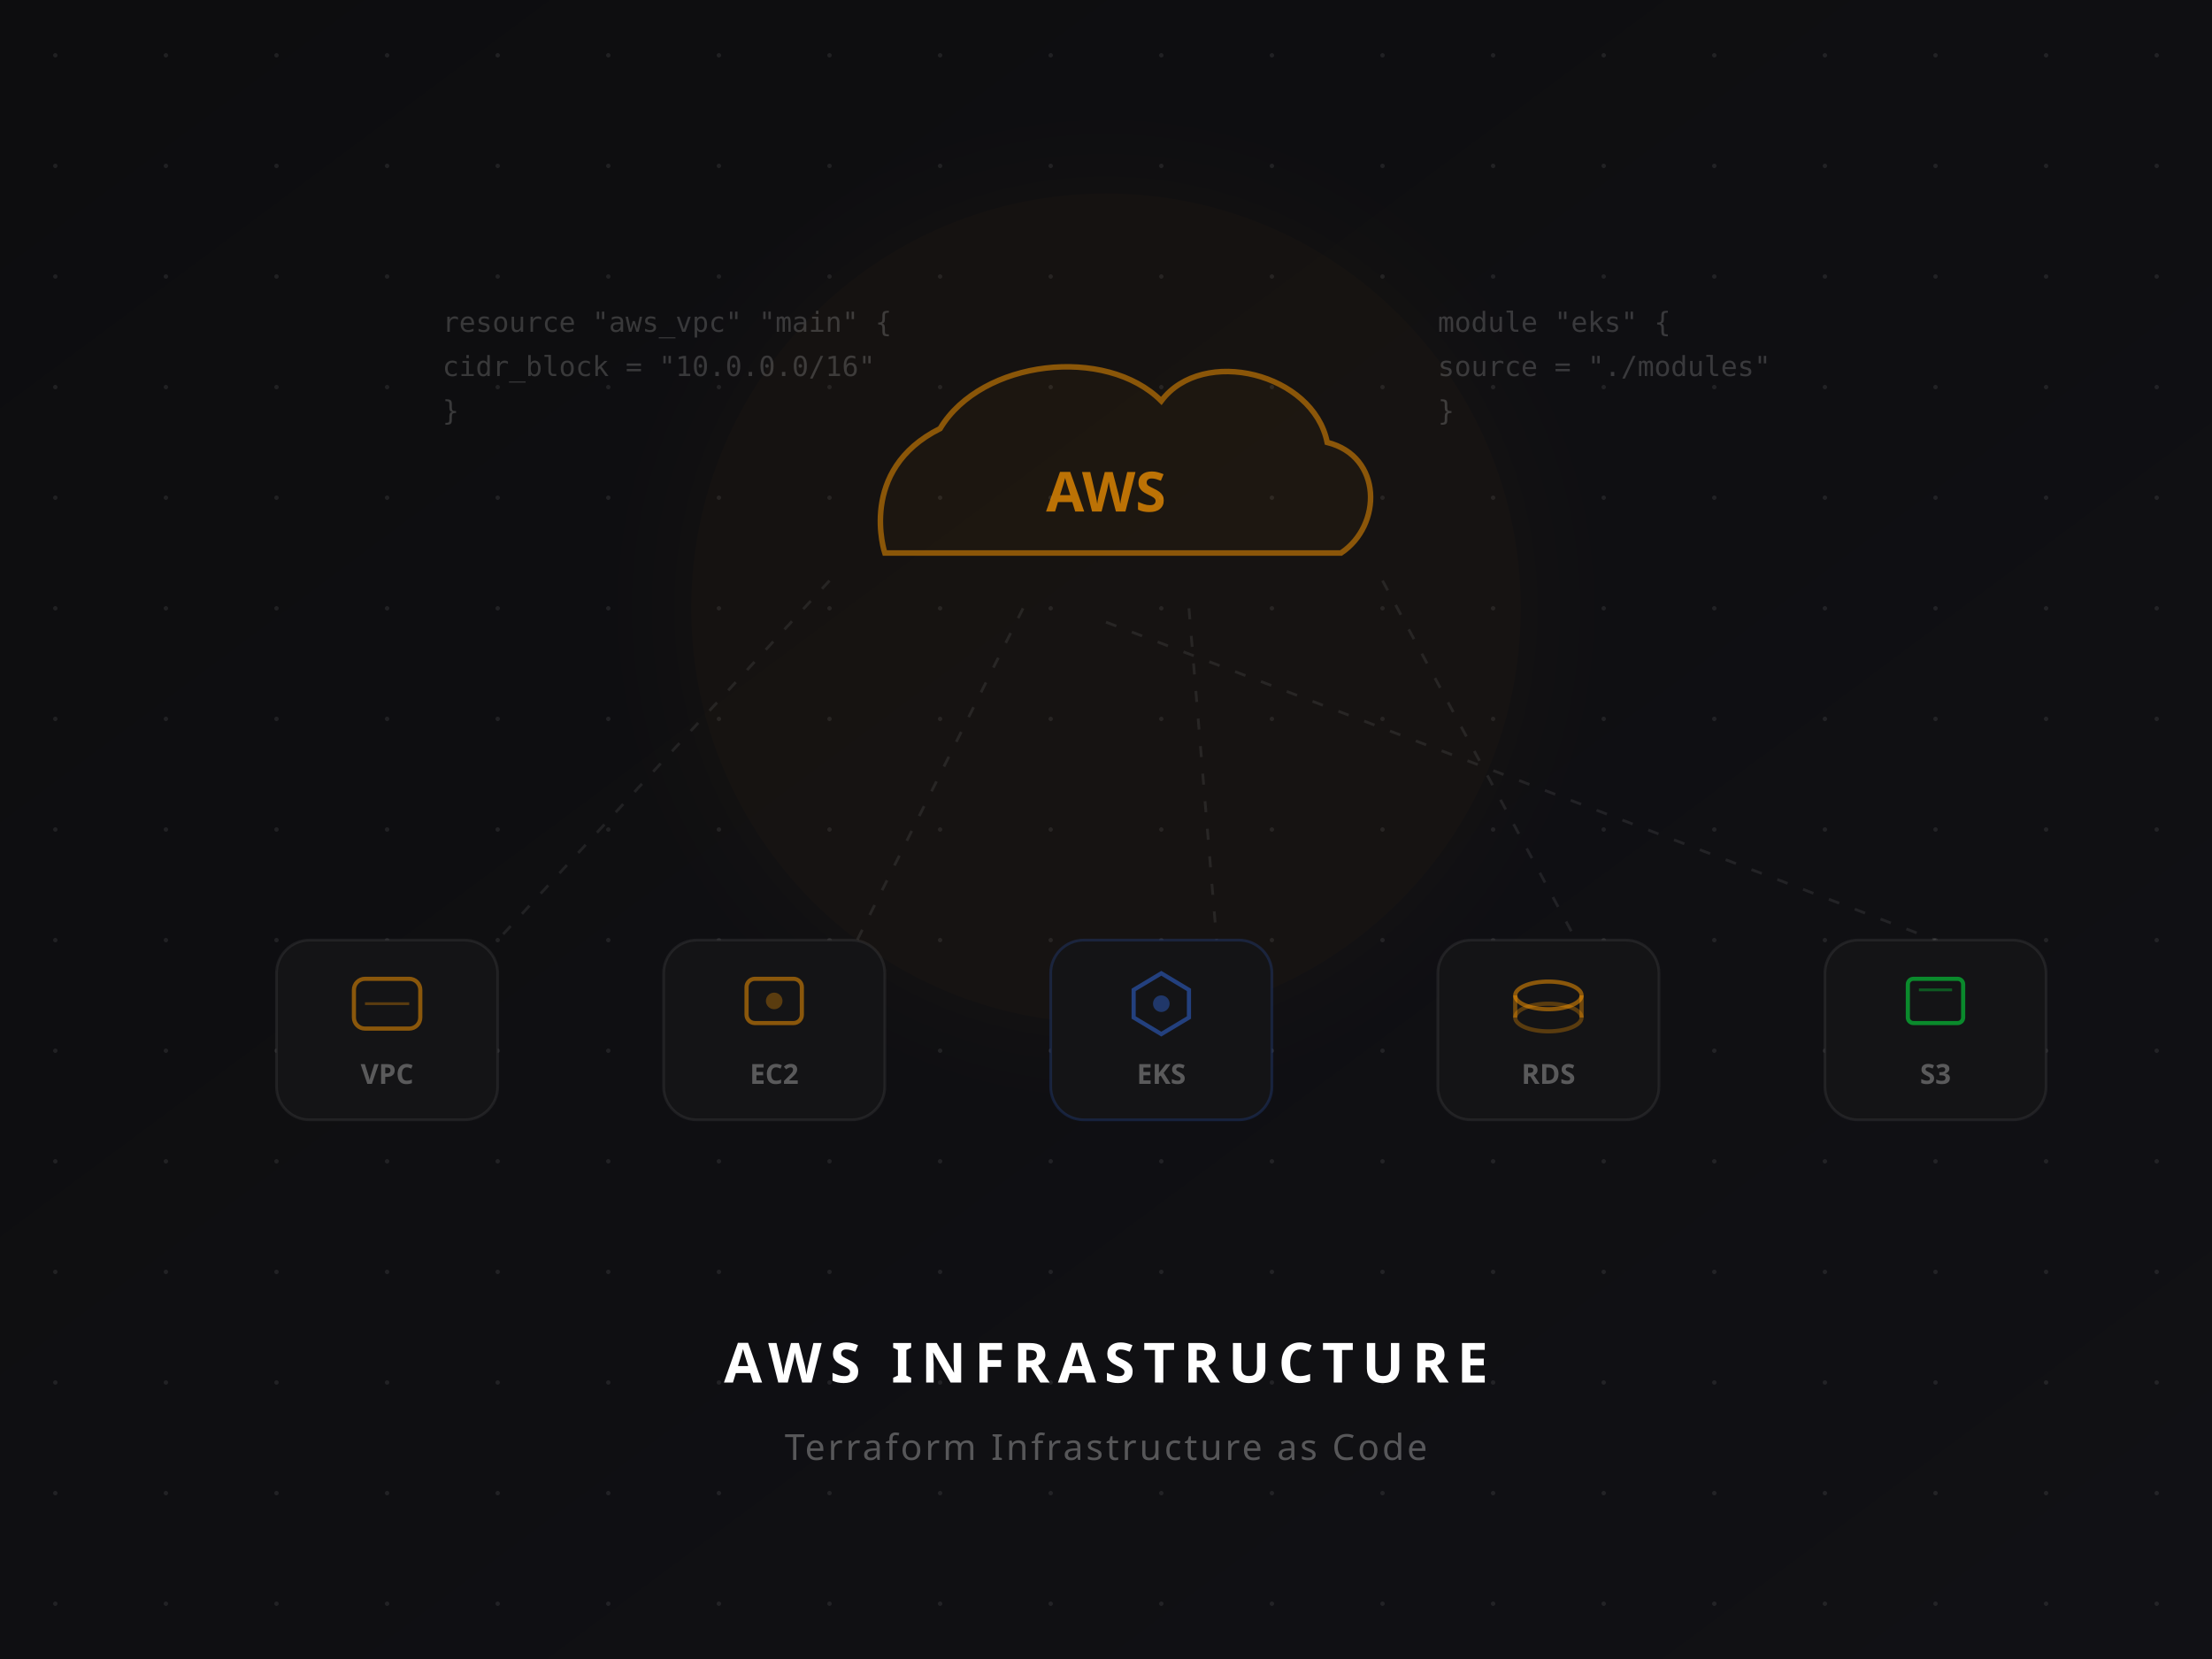
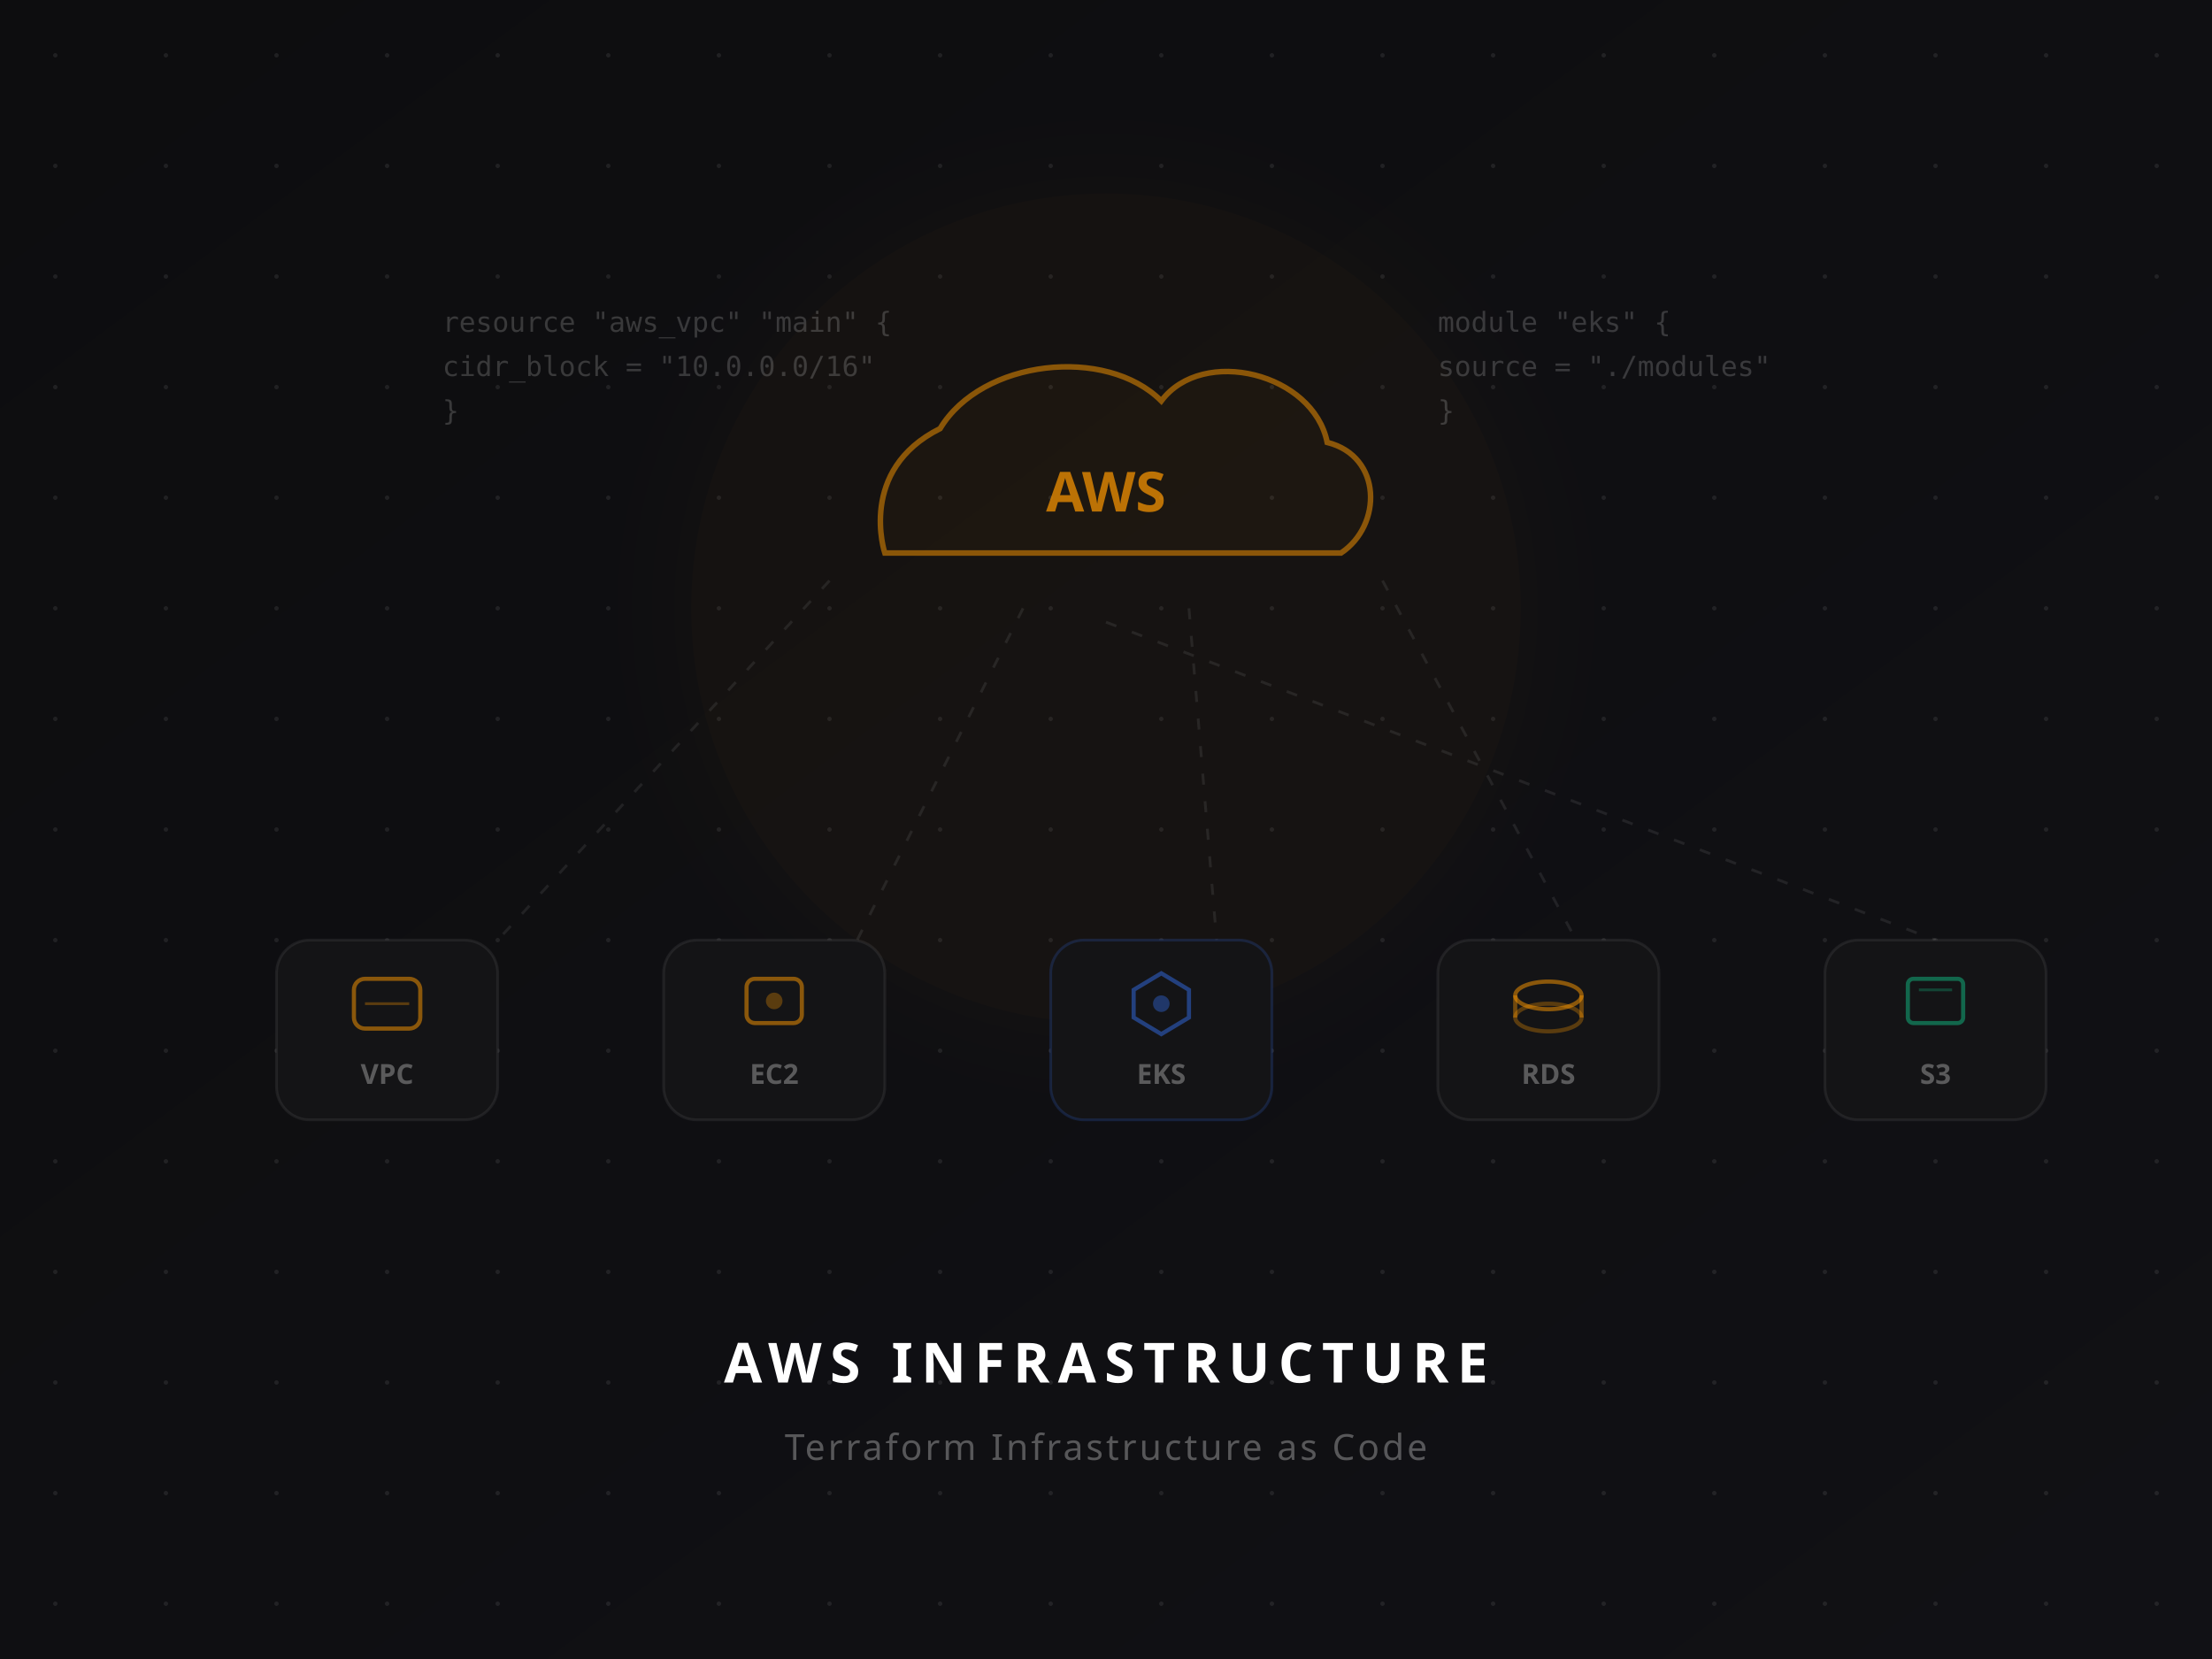
<svg xmlns="http://www.w3.org/2000/svg" viewBox="0 0 800 600">
  <defs>
    <linearGradient id="bg3" x1="0%" y1="0%" x2="100%" y2="100%">
      <stop offset="0%" style="stop-color:#0d0d0f" />
      <stop offset="100%" style="stop-color:#111115" />
    </linearGradient>
    <linearGradient id="aws" x1="0%" y1="0%" x2="100%" y2="100%">
      <stop offset="0%" style="stop-color:#FF9900" />
      <stop offset="100%" style="stop-color:#FFB84D" />
    </linearGradient>
    <linearGradient id="tf" x1="0%" y1="0%" x2="100%" y2="100%">
      <stop offset="0%" style="stop-color:#7B42BC" />
      <stop offset="100%" style="stop-color:#9B6DD7" />
    </linearGradient>
    <filter id="sg3">
      <feGaussianBlur stdDeviation="20" result="b" />
      <feMerge>
        <feMergeNode in="b" />
        <feMergeNode in="SourceGraphic" />
      </feMerge>
    </filter>
  </defs>
  <rect width="800" height="600" fill="url(#bg3)" />
  <pattern id="d3" x="0" y="0" width="40" height="40" patternUnits="userSpaceOnUse">
    <circle cx="20" cy="20" r="0.8" fill="white" opacity="0.08" />
  </pattern>
  <rect width="800" height="600" fill="url(#d3)" />
  <circle cx="400" cy="220" r="150" fill="#FF9900" opacity="0.03" filter="url(#sg3)" />
  <g transform="translate(400, 180)">
    <path d="M-80,20 C-80,20 -90,-10 -60,-25 C-45,-50 0,-55 20,-35 C35,-55 75,-45 80,-20 C100,-15 100,10 85,20 Z" fill="#FF9900" fill-opacity="0.06" stroke="#FF9900" stroke-width="2" opacity="0.5" />
    <text x="0" y="5" fill="#FF9900" font-family="system-ui, sans-serif" font-size="20" text-anchor="middle" font-weight="700" opacity="0.7">AWS</text>
  </g>
  <g transform="translate(160, 120)" opacity="0.35">
    <text fill="white" font-family="monospace" font-size="10" opacity="0.5">
      <tspan x="0" y="0">resource "aws_vpc" "main" {</tspan>
      <tspan x="0" y="16">  cidr_block = "10.0.0.0/16"</tspan>
      <tspan x="0" y="32">}</tspan>
    </text>
  </g>
  <g transform="translate(520, 120)" opacity="0.35">
    <text fill="white" font-family="monospace" font-size="10" opacity="0.5">
      <tspan x="0" y="0">module "eks" {</tspan>
      <tspan x="0" y="16">  source = "./modules"</tspan>
      <tspan x="0" y="32">}</tspan>
    </text>
  </g>
  <g stroke="white" stroke-width="1" stroke-opacity="0.08" stroke-dasharray="4,6">
    <line x1="300" y1="210" x2="180" y2="340" />
    <line x1="370" y1="220" x2="310" y2="340" />
    <line x1="430" y1="220" x2="440" y2="340" />
    <line x1="500" y1="210" x2="570" y2="340" />
    <line x1="400" y1="225" x2="700" y2="340" />
  </g>
  <g transform="translate(0, 340)">
    <g transform="translate(140, 0)">
      <rect x="-40" y="0" width="80" height="65" rx="12" fill="#141416" stroke="white" stroke-opacity="0.07" />
      <rect x="-12" y="14" width="24" height="18" rx="4" fill="none" stroke="#FF9900" stroke-width="1.5" opacity="0.5" />
      <line x1="-8" y1="23" x2="8" y2="23" stroke="#FF9900" stroke-width="1" opacity="0.3" />
      <text x="0" y="52" fill="white" opacity="0.3" font-family="system-ui, sans-serif" font-size="10" text-anchor="middle" font-weight="600">VPC</text>
    </g>
    <g transform="translate(280, 0)">
      <rect x="-40" y="0" width="80" height="65" rx="12" fill="#141416" stroke="white" stroke-opacity="0.07" />
      <rect x="-10" y="14" width="20" height="16" rx="3" fill="none" stroke="#FF9900" stroke-width="1.5" opacity="0.5" />
      <circle cx="0" cy="22" r="3" fill="#FF9900" opacity="0.3" />
      <text x="0" y="52" fill="white" opacity="0.3" font-family="system-ui, sans-serif" font-size="10" text-anchor="middle" font-weight="600">EC2</text>
    </g>
    <g transform="translate(420, 0)">
      <rect x="-40" y="0" width="80" height="65" rx="12" fill="#141416" stroke="#326CE5" stroke-opacity="0.2" />
      <polygon points="0,12 10,18 10,28 0,34 -10,28 -10,18" fill="none" stroke="#326CE5" stroke-width="1.5" opacity="0.5" />
      <circle cx="0" cy="23" r="3" fill="#326CE5" opacity="0.4" />
      <text x="0" y="52" fill="white" opacity="0.3" font-family="system-ui, sans-serif" font-size="10" text-anchor="middle" font-weight="600">EKS</text>
    </g>
    <g transform="translate(560, 0)">
      <rect x="-40" y="0" width="80" height="65" rx="12" fill="#141416" stroke="white" stroke-opacity="0.07" />
      <ellipse cx="0" cy="20" rx="12" ry="5" fill="none" stroke="#FF9900" stroke-width="1.5" opacity="0.5" />
      <line x1="-12" y1="20" x2="-12" y2="28" stroke="#FF9900" stroke-width="1.5" opacity="0.4" />
      <line x1="12" y1="20" x2="12" y2="28" stroke="#FF9900" stroke-width="1.5" opacity="0.4" />
      <ellipse cx="0" cy="28" rx="12" ry="5" fill="none" stroke="#FF9900" stroke-width="1.5" opacity="0.3" />
      <text x="0" y="52" fill="white" opacity="0.3" font-family="system-ui, sans-serif" font-size="10" text-anchor="middle" font-weight="600">RDS</text>
    </g>
    <g transform="translate(700, 0)">
      <rect x="-40" y="0" width="80" height="65" rx="12" fill="#141416" stroke="white" stroke-opacity="0.07" />
-       <rect x="-10" y="14" width="20" height="16" rx="2" fill="none" stroke="#00ff41" stroke-width="1.5" opacity="0.5" />
-       <path d="M-6,18 L6,18" stroke="#00ff41" stroke-width="1" opacity="0.3" />
-       <path d="M-6,24" stroke="#00ff41" stroke-width="1" opacity="0.3" />
+       <rect x="-10" y="14" width="20" height="16" rx="2" fill="none" stroke="#10b981" stroke-width="1.5" opacity="0.5" />
+       <path d="M-6,18 L6,18" stroke="#10b981" stroke-width="1" opacity="0.3" />
+       <path d="M-6,24" stroke="#10b981" stroke-width="1" opacity="0.3" />
      <text x="0" y="52" fill="white" opacity="0.3" font-family="system-ui, sans-serif" font-size="10" text-anchor="middle" font-weight="600">S3</text>
    </g>
  </g>
  <text x="400" y="500" fill="white" font-family="system-ui, sans-serif" font-size="20" font-weight="700" text-anchor="middle" letter-spacing="3">
    AWS INFRASTRUCTURE
  </text>
  <text x="400" y="528" fill="white" opacity="0.3" font-family="system-ui, sans-serif" font-size="13" text-anchor="middle" letter-spacing="1">
    Terraform Infrastructure as Code
  </text>
</svg>
